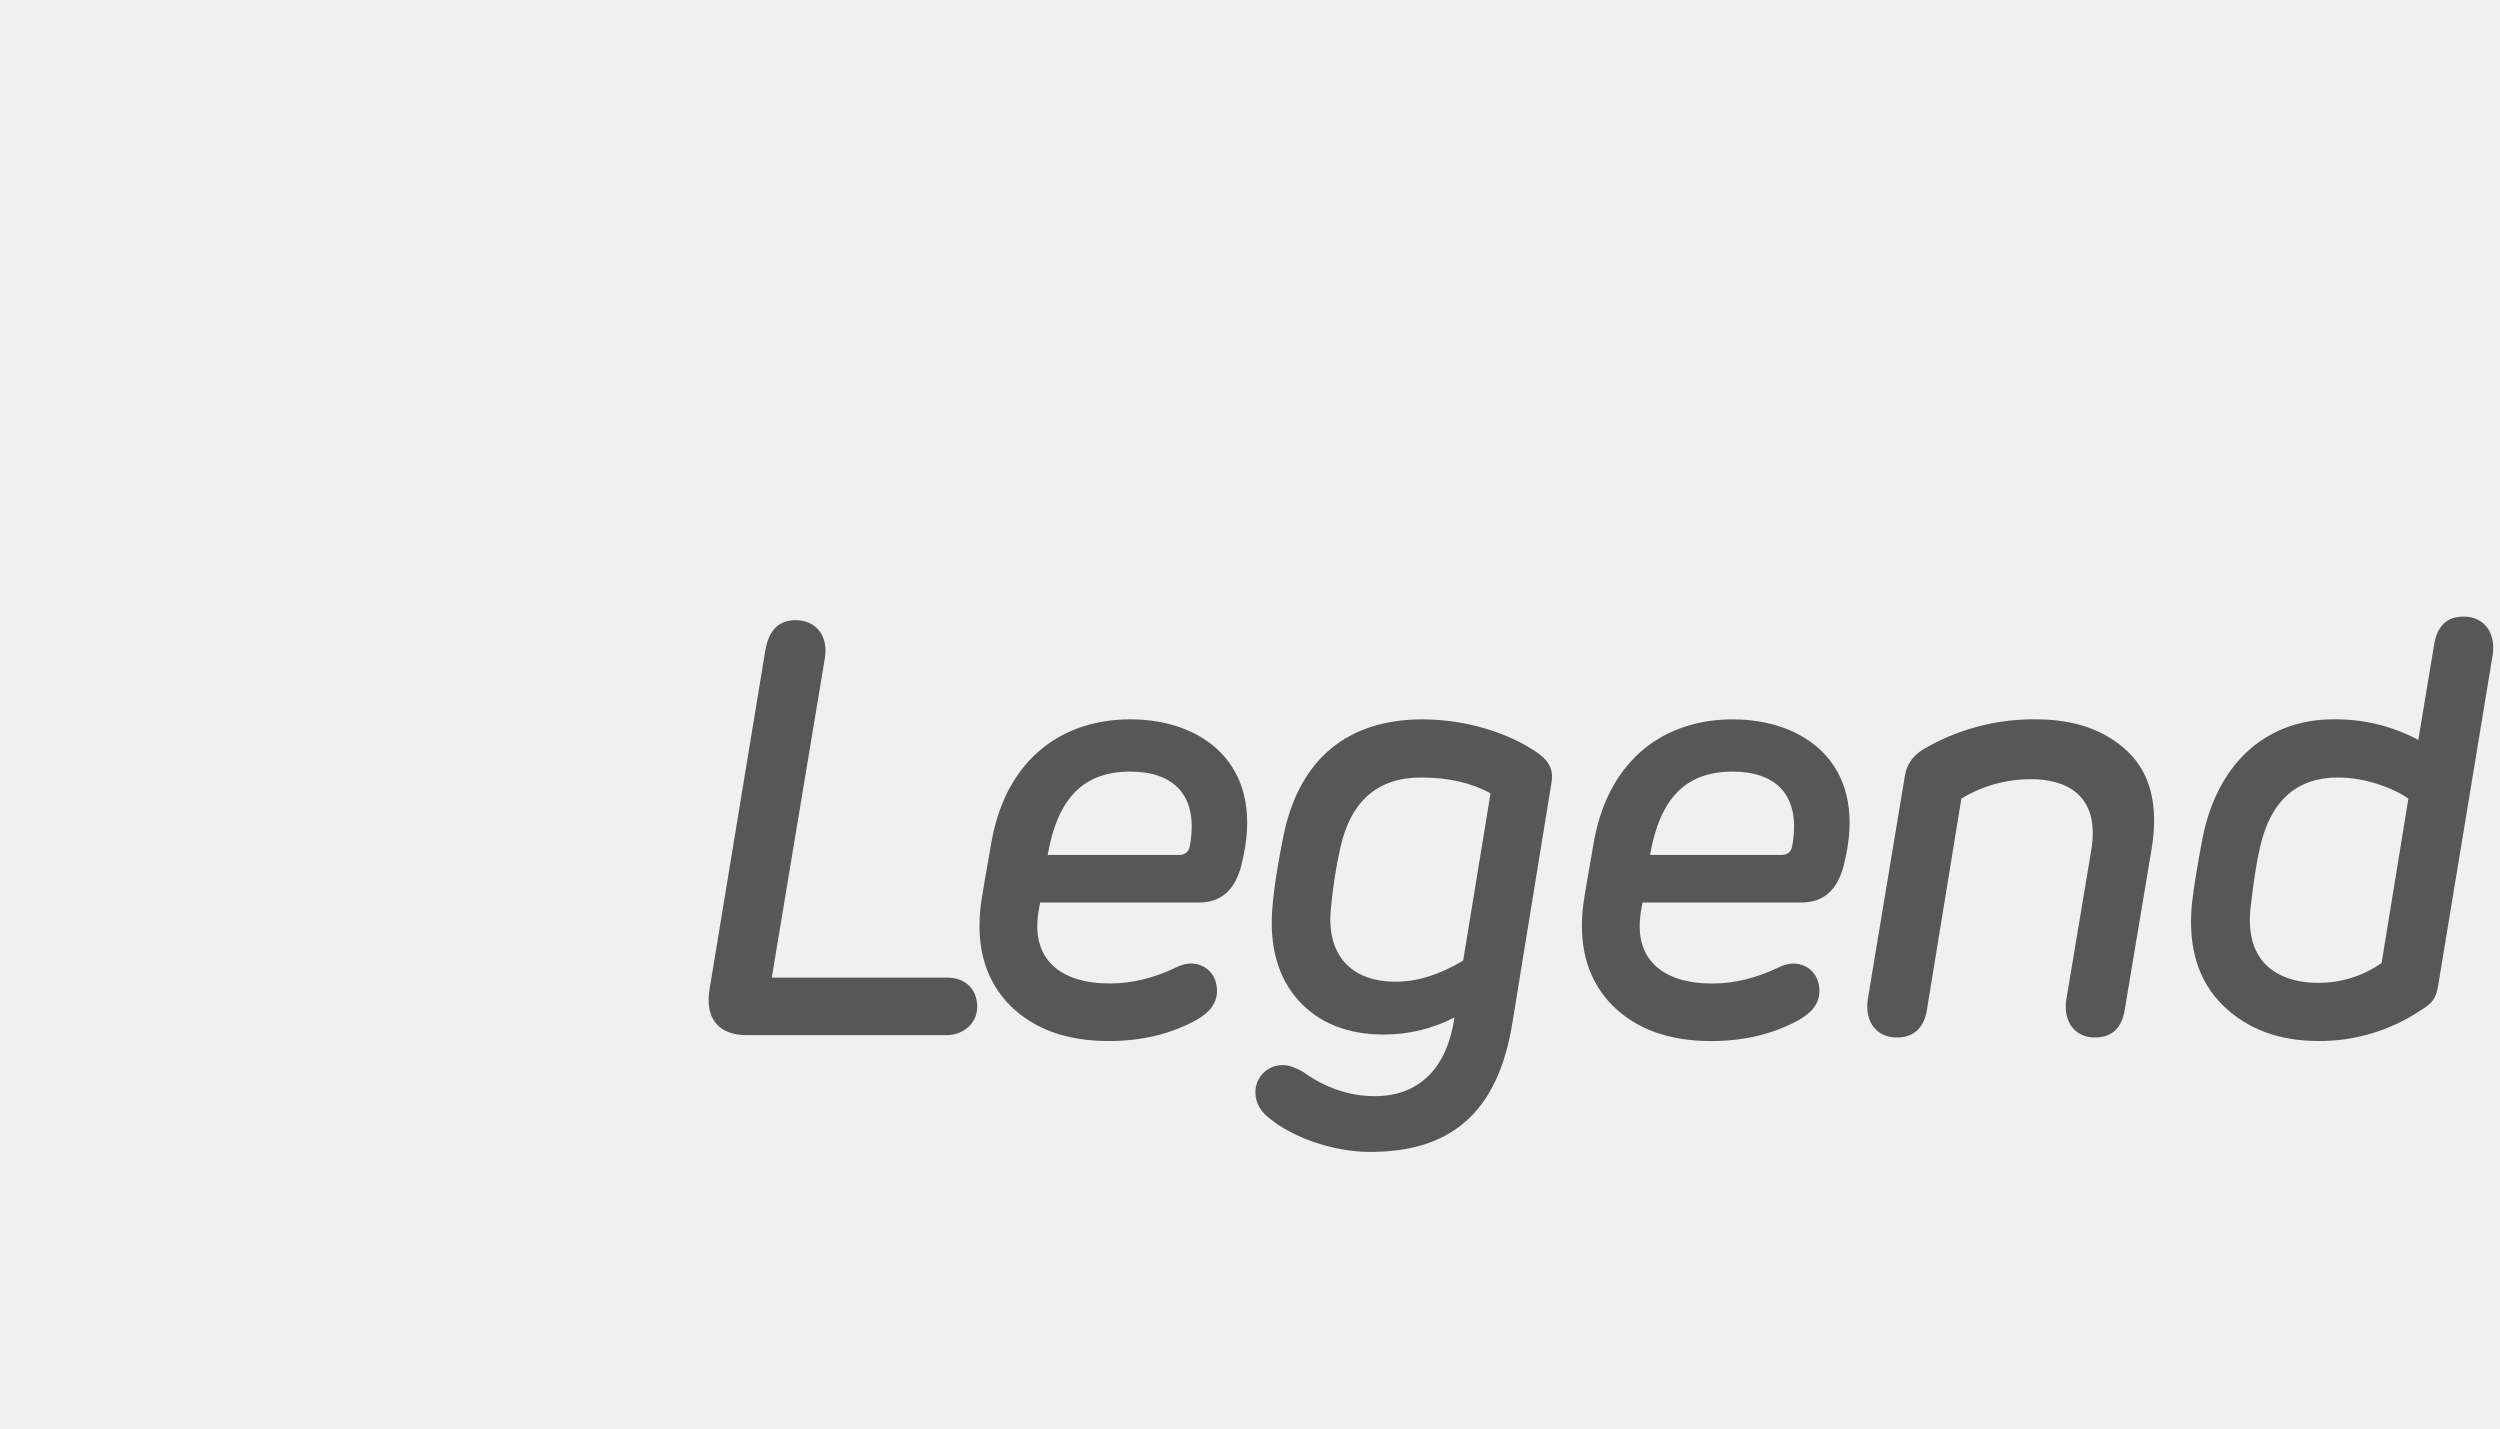
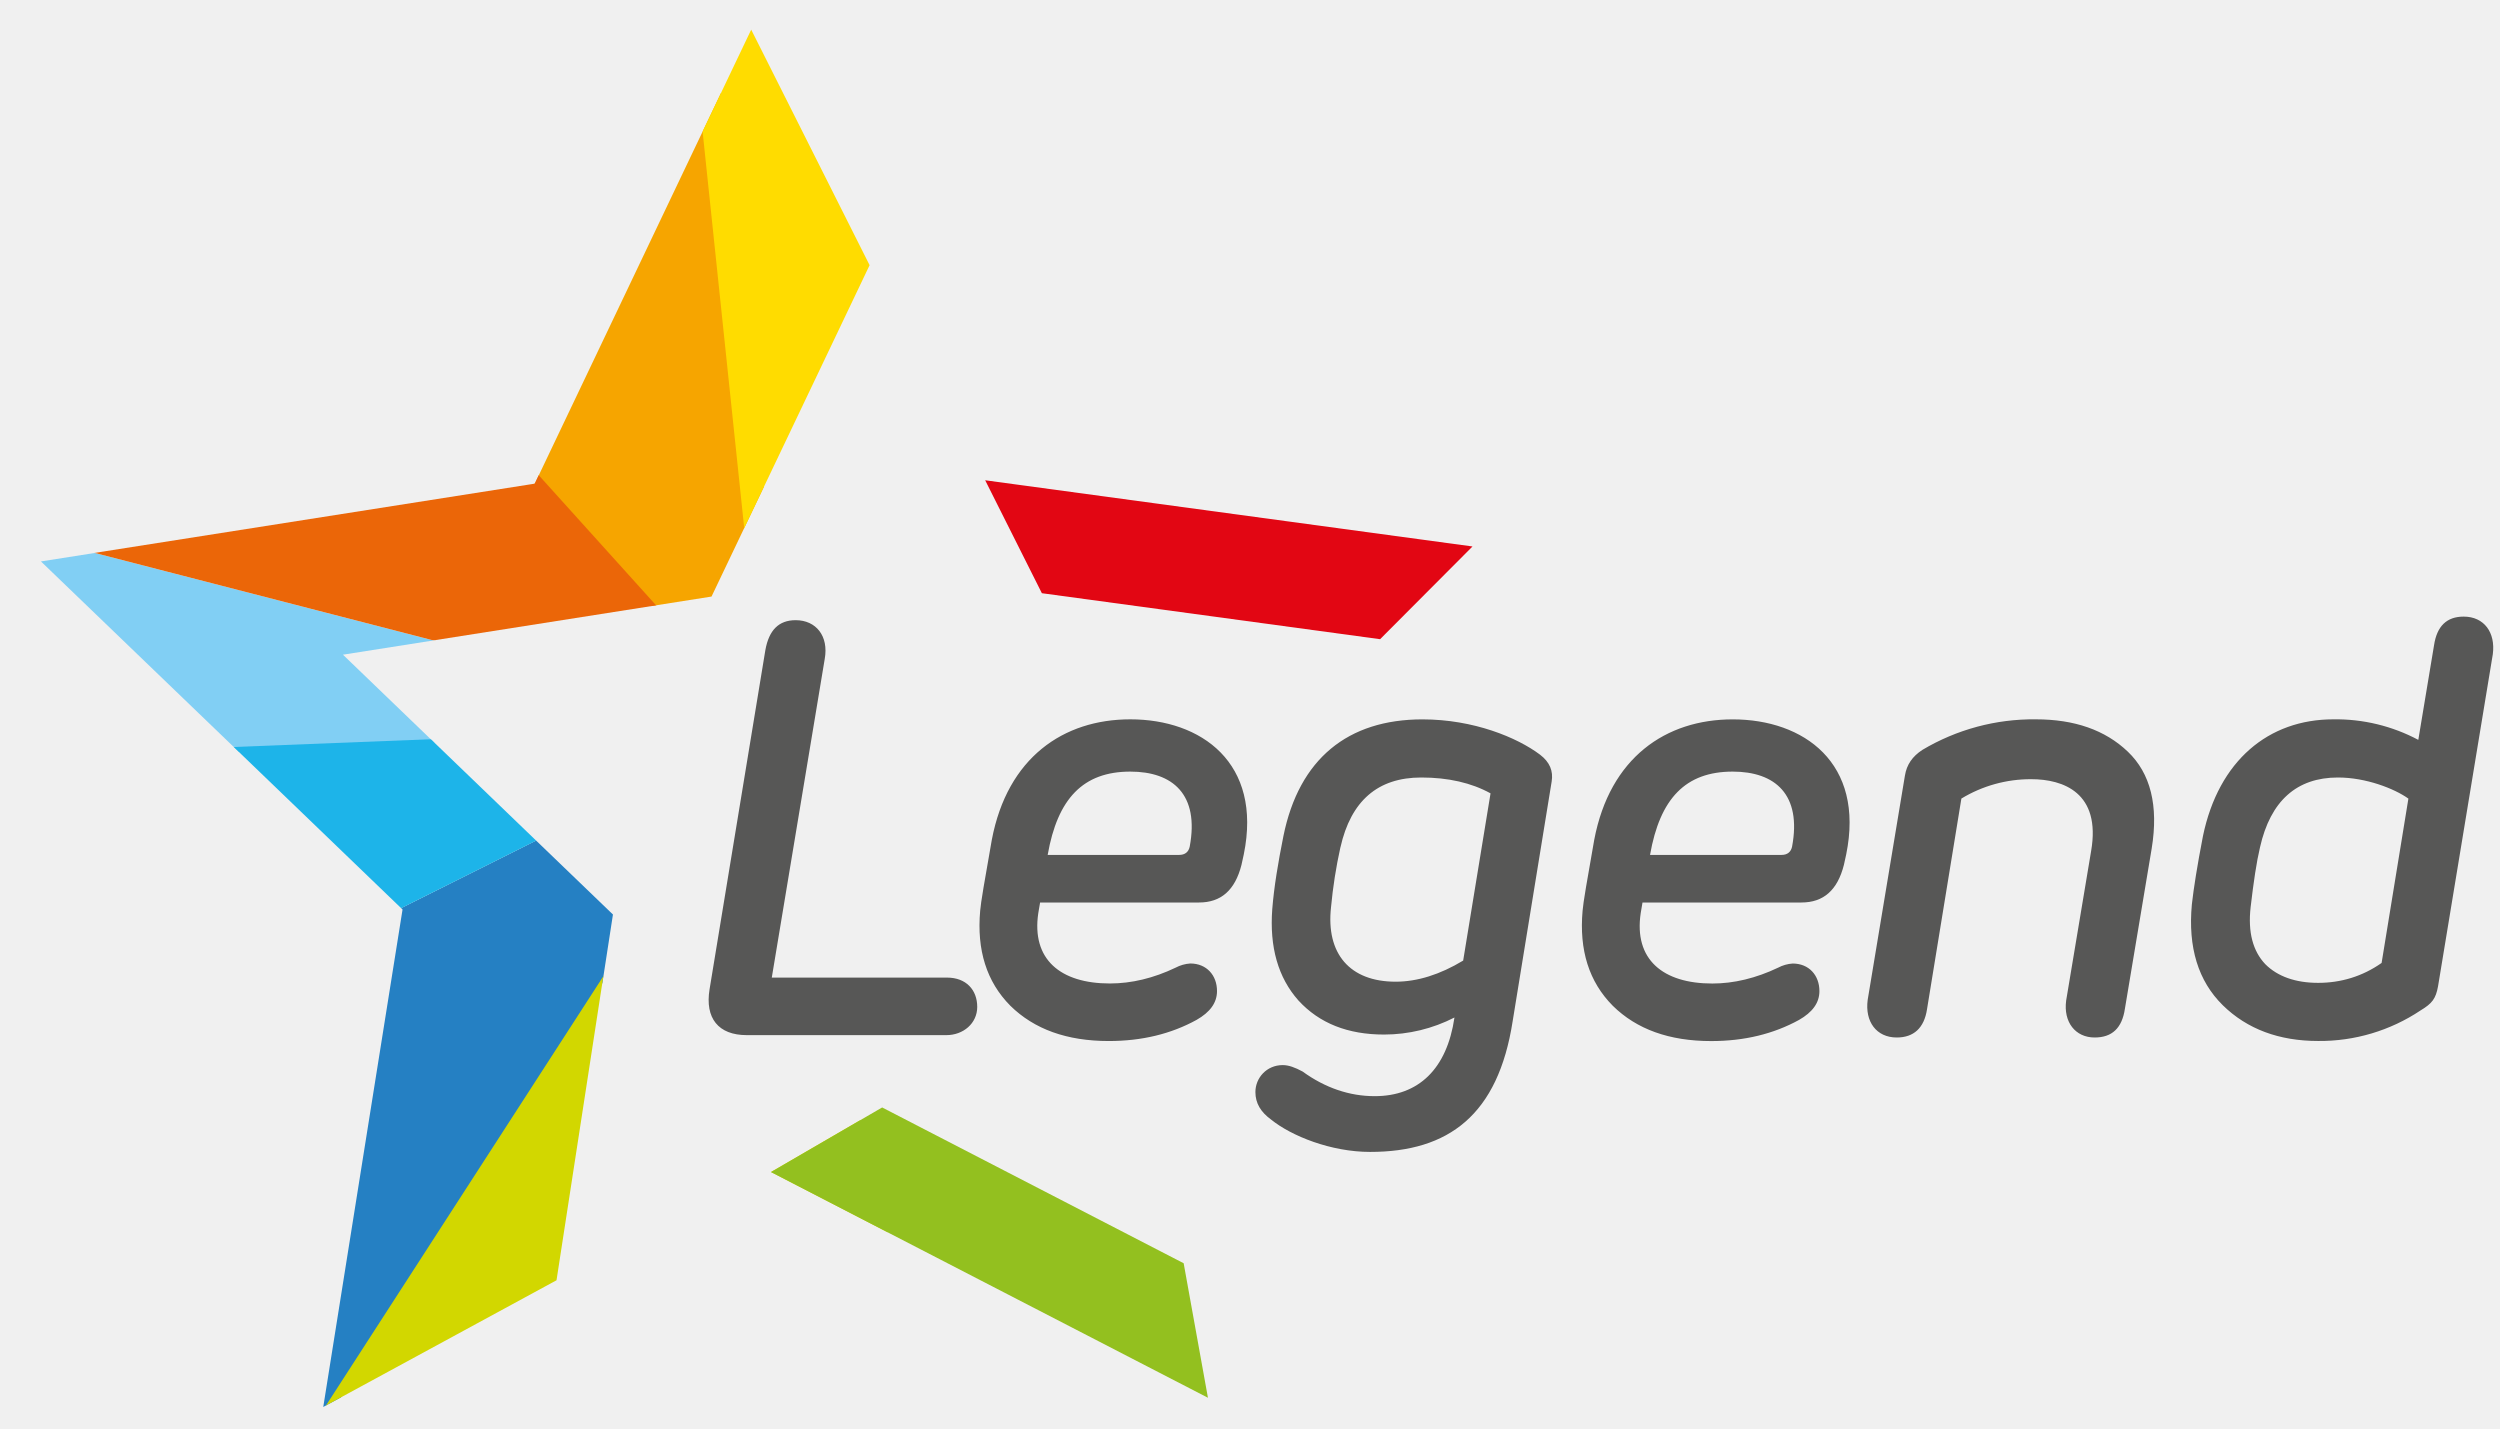
- <svg xmlns="http://www.w3.org/2000/svg" viewBox="0 0 56 32">
+ <svg xmlns="http://www.w3.org/2000/svg" xmlns:xlink="http://www.w3.org/1999/xlink" viewBox="0 0 56 32">
+   <defs>
+     <path id="legend-condensed-a" d="M9.802.266L8.514 1.56.939.529.807.266z" />
+     <path id="legend-condensed-c" d="M.336 10.331l2.343-4.915L.336.754v9.577zm6.203 2.433l7.575 1.03 2.07-2.077-10.916-1.483 1.27 2.53z" />
+     <path id="legend-condensed-e" d="M6.123 8.591L.917 3.581 11.976 1.84l.786-1.649h4.372v1.67L15.94 4.37l-8.258 1.3 3.035 2.922z" />
+     <path id="legend-condensed-g" d="M5.45 16.416L.919 12.051l11.06-1.74L16.827.139l.953 1.898v6.942l-1.842 3.86-8.257 1.301 2.364 2.276z" />
+     <path id="legend-condensed-i" d="M4.75 15.74L.917 12.05l11.06-1.74L16.827.14l.308.613v9.58L15.94 12.84l-8.257 1.3 1.662 1.6H4.75z" />
+     <path id="legend-condensed-k" d="M.002 12.998l1.004-.158 3.54-7.424L1.894.14.002 4.105z" />
+     <path id="legend-condensed-m" d="M.083.681L4.35 4.79 2.574 15.933 7.8 13.095l1.263-8.193L4.678.682z" />
+     <path id="legend-condensed-o" d="M.082.681L4.35 4.79l-1.344 8.433h4.559l.235-.127 1.263-8.193L4.677.68H.082z" />
+     <path id="legend-condensed-q" d="M.877 2.345L3.416 4.79 1.641 15.933l5.225-2.838 1.262-8.193L3.745.682H.877v1.663zm15.05 10.524l-4.258-2.199 2.49-1.446 1.767.913v2.732zm-4.344-2.243l.01.006-.01-.006z" />
+     <path id="legend-condensed-s" d="M.472 10.701l.794-.43 1.262-8.193L.472.098v10.604zM6.07 7.847l9.788 5.056-.544-3.013L8.56 6.4 6.07 7.848zm-.086-.045l.01.006-.01-.006z" />
+     <path id="legend-condensed-u" d="M.47 2.2l9.787 5.056-.544-3.013L2.96.753.47 2.2zm-.087-.045l.01.006-.01-.006z" />
+   </defs>
  <g fill="none" fill-rule="evenodd">
-     <path d="M17.288 21.898h3.924c.43 0 .678.276.678.657 0 .368-.312.632-.691.632h-4.472c-.638 0-.938-.381-.833-1.026l1.25-7.598c.08-.448.3-.671.679-.671.456 0 .743.355.651.868l-1.186 7.138zm9.125-2.748c.131 0 .21-.065.236-.183.22-1.17-.378-1.683-1.33-1.683-1.057 0-1.63.604-1.851 1.866h2.945zm-3.115 1.066l-.04.236c-.156 1.038.495 1.578 1.604 1.578.482 0 .978-.118 1.473-.355a.812.812 0 0 1 .327-.093c.365 0 .599.264.599.618 0 .264-.157.474-.457.645-.573.315-1.225.474-1.967.474-.939 0-1.67-.264-2.205-.79-.533-.538-.755-1.248-.676-2.13.012-.17.103-.696.261-1.59.351-1.84 1.603-2.696 3.102-2.696 1.59 0 2.96.974 2.542 3.024l-.052.237c-.144.566-.457.842-.951.842h-3.56zm6.727-1.236c-.098.442-.168.89-.21 1.34-.116 1.04.418 1.67 1.448 1.67.482 0 .991-.158 1.512-.473l.613-3.746c-.43-.237-.952-.355-1.552-.355-.976 0-1.576.525-1.81 1.564zm3.859 3.892c-.326 2.103-1.434 2.931-3.194 2.931-.875 0-1.76-.355-2.217-.724-.233-.17-.352-.367-.352-.617 0-.315.249-.604.613-.604.13 0 .274.052.444.144.508.369 1.055.552 1.615.552.979 0 1.618-.605 1.787-1.762a3.455 3.455 0 0 1-1.577.382c-.809 0-1.447-.25-1.918-.763-.455-.512-.651-1.196-.586-2.051.04-.5.131-1.039.249-1.63.351-1.734 1.446-2.616 3.115-2.616 1.148 0 2.125.408 2.633.79.221.169.3.367.261.604l-.873 5.364zm6.023-3.722c.13 0 .209-.065.235-.183.22-1.17-.378-1.683-1.33-1.683-1.057 0-1.63.604-1.851 1.866h2.946zm-3.115 1.066l-.04.237c-.156 1.038.495 1.578 1.604 1.578.482 0 .978-.119 1.473-.355a.812.812 0 0 1 .327-.093c.365 0 .599.264.599.618 0 .264-.157.474-.456.645-.574.315-1.226.474-1.968.474-.939 0-1.67-.264-2.204-.79-.534-.538-.756-1.248-.677-2.13.012-.17.103-.696.261-1.59.351-1.84 1.603-2.696 3.102-2.696 1.59 0 2.96.974 2.542 3.024l-.052.237c-.144.566-.457.841-.951.841h-3.56zm10.806 2.379c-.064.434-.287.645-.678.645-.43 0-.703-.343-.638-.829l.56-3.353c.222-1.302-.625-1.604-1.343-1.604a2.99 2.99 0 0 0-1.564.434l-.77 4.72c-.064.42-.298.632-.678.632-.455 0-.716-.355-.651-.843l.834-5.022c.04-.25.17-.433.392-.578a4.856 4.856 0 0 1 2.542-.684c.86 0 1.55.237 2.06.725.507.484.691 1.208.534 2.168l-.6 3.589zm3.143-.999c.274.276.678.42 1.185.42.51 0 .992-.144 1.422-.446l.6-3.681c-.312-.224-.951-.473-1.578-.473-.925 0-1.512.525-1.746 1.564-.078.328-.144.775-.21 1.34-.064.566.053.986.327 1.276zm1.526-5.483a3.93 3.93 0 0 1 1.903.46l.352-2.117c.065-.433.286-.644.665-.644.456 0 .716.355.652.842l-1.227 7.44c-.051.277-.13.382-.392.54a4.06 4.06 0 0 1-2.293.684c-.873 0-1.59-.264-2.138-.802-.547-.54-.782-1.29-.691-2.262.04-.355.118-.854.248-1.525.352-1.696 1.473-2.616 2.92-2.616z" fill="#575756" fill-rule="nonzero" />
+     <path fill="#575756" fill-rule="nonzero" d="M17.288 21.898h3.924c.43 0 .678.276.678.657 0 .368-.312.632-.691.632h-4.472c-.638 0-.938-.381-.833-1.026l1.25-7.598c.08-.448.3-.671.679-.671.456 0 .743.355.651.868l-1.186 7.138zm9.125-2.748c.131 0 .21-.065.236-.183.22-1.17-.378-1.683-1.33-1.683-1.057 0-1.63.604-1.851 1.866h2.945zm-3.115 1.066l-.04.236c-.156 1.038.495 1.578 1.604 1.578.482 0 .978-.118 1.473-.355a.812.812 0 01.327-.093c.365 0 .599.264.599.618 0 .264-.157.474-.457.645-.573.315-1.225.474-1.967.474-.939 0-1.67-.264-2.205-.79-.533-.538-.755-1.248-.676-2.13.012-.17.103-.696.261-1.59.351-1.84 1.603-2.696 3.102-2.696 1.59 0 2.96.974 2.542 3.024l-.052.237c-.144.566-.457.842-.951.842h-3.56zm6.727-1.236c-.098.442-.168.89-.21 1.34-.116 1.04.418 1.67 1.448 1.67.482 0 .991-.158 1.512-.473l.613-3.746c-.43-.237-.952-.355-1.552-.355-.976 0-1.576.525-1.81 1.564zm3.859 3.892c-.326 2.103-1.434 2.931-3.194 2.931-.875 0-1.76-.355-2.217-.724-.233-.17-.352-.367-.352-.617 0-.315.249-.604.613-.604.13 0 .274.052.444.144.508.369 1.055.552 1.615.552.979 0 1.618-.605 1.787-1.762a3.455 3.455 0 01-1.577.382c-.809 0-1.447-.25-1.918-.763-.455-.512-.651-1.196-.586-2.051.04-.5.131-1.039.249-1.63.351-1.734 1.446-2.616 3.115-2.616 1.148 0 2.125.408 2.633.79.221.169.3.367.261.604l-.873 5.364zm6.023-3.722c.13 0 .209-.065.235-.183.22-1.17-.378-1.683-1.33-1.683-1.057 0-1.63.604-1.851 1.866h2.946zm-3.115 1.066l-.04.237c-.156 1.038.495 1.578 1.604 1.578.482 0 .978-.119 1.473-.355a.812.812 0 01.327-.093c.365 0 .599.264.599.618 0 .264-.157.474-.456.645-.574.315-1.226.474-1.968.474-.939 0-1.67-.264-2.204-.79-.534-.538-.756-1.248-.677-2.13.012-.17.103-.696.261-1.59.351-1.84 1.603-2.696 3.102-2.696 1.59 0 2.96.974 2.542 3.024l-.052.237c-.144.566-.457.841-.951.841h-3.56zm10.806 2.379c-.064.434-.287.645-.678.645-.43 0-.703-.343-.638-.829l.56-3.353c.222-1.302-.625-1.604-1.343-1.604a2.99 2.99 0 00-1.564.434l-.77 4.72c-.064.42-.298.632-.678.632-.455 0-.716-.355-.651-.843l.834-5.022c.04-.25.17-.433.392-.578a4.856 4.856 0 012.542-.684c.86 0 1.55.237 2.06.725.507.484.691 1.208.534 2.168l-.6 3.589zm3.143-.999c.274.276.678.42 1.185.42.51 0 .992-.144 1.422-.446l.6-3.681c-.312-.224-.951-.473-1.578-.473-.925 0-1.512.525-1.746 1.564-.078.328-.144.775-.21 1.34-.064.566.053.986.327 1.276zm1.526-5.483a3.93 3.93 0 011.903.46l.352-2.117c.065-.433.286-.644.665-.644.456 0 .716.355.652.842l-1.227 7.44c-.051.277-.13.382-.392.54a4.06 4.06 0 01-2.293.684c-.873 0-1.59-.264-2.138-.802-.547-.54-.782-1.29-.691-2.262.04-.355.118-.854.248-1.525.352-1.696 1.473-2.616 2.92-2.616z" />
    <g transform="translate(22.4 12.76)">
-       <mask id="a" fill="#fff">
-         <use />
+       <mask id="legend-condensed-b" fill="#fff">
+         <use xlink:href="#legend-condensed-a" />
      </mask>
-       <polygon fill="#EA5E65" fill-rule="nonzero" mask="url(#a)" points="22.139 0.266 22.139 6.958 -5.264 3.504" />
+       <path fill="#EA5E65" fill-rule="nonzero" d="M22.139.266v6.692L-5.264 3.504z" mask="url(#legend-condensed-b)" />
    </g>
    <g transform="translate(16.8 .524)">
-       <mask id="b" fill="#fff">
-         <use />
+       <mask id="legend-condensed-d" fill="#fff">
+         <use xlink:href="#legend-condensed-c" />
      </mask>
-       <polygon fill="#E20613" fill-rule="nonzero" mask="url(#b)" points="4.143 0.138 27.738 -0.135 27.738 12.502 0.335 15.739" />
+       <path fill="#E20613" fill-rule="nonzero" d="M4.143.138l23.595-.273v12.637L.335 15.739z" mask="url(#legend-condensed-d)" />
    </g>
    <g transform="translate(0 8.995)">
-       <mask id="c" fill="#fff">
-         <use />
+       <mask id="legend-condensed-f" fill="#fff">
+         <use xlink:href="#legend-condensed-e" />
      </mask>
-       <polygon fill="#81CFF4" fill-rule="nonzero" mask="url(#c)" points="-9.679 8.591 -10.267 0.191 17.136 7.269" />
+       <path fill="#81CFF4" fill-rule="nonzero" d="M-9.679 8.591l-.588-8.4L17.136 7.27z" mask="url(#legend-condensed-f)" />
    </g>
    <g transform="translate(0 .524)">
-       <mask id="d" fill="#fff">
-         <use />
+       <mask id="legend-condensed-h" fill="#fff">
+         <use xlink:href="#legend-condensed-g" />
      </mask>
-       <polyline fill="#F6A500" fill-rule="nonzero" mask="url(#d)" points="15.694 -2.584 17.781 16.416 -1.456 -3.76" />
+       <path fill="#F6A500" fill-rule="nonzero" d="M15.694-2.584l2.087 19L-1.456-3.76" mask="url(#legend-condensed-h)" />
    </g>
    <g transform="translate(0 .524)">
-       <mask id="e" fill="#fff">
-         <use />
+       <mask id="legend-condensed-j" fill="#fff">
+         <use xlink:href="#legend-condensed-i" />
      </mask>
-       <polygon fill="#EB6608" fill-rule="nonzero" mask="url(#e)" points="-10.267 8.662 0.237 -2.996 17.136 15.74" />
+       <path fill="#EB6608" fill-rule="nonzero" d="M-10.267 8.662L.237-2.996 17.136 15.74z" mask="url(#legend-condensed-j)" />
    </g>
    <g transform="translate(14.933 .524)">
-       <mask id="f" fill="#fff">
-         <use />
+       <mask id="legend-condensed-l" fill="#fff">
+         <use xlink:href="#legend-condensed-k" />
      </mask>
-       <polygon fill="#FFDC00" fill-rule="nonzero" mask="url(#f)" points="0.002 -5.231 6.944 -0.135 2.203 15.739" />
+       <path fill="#FFDC00" fill-rule="nonzero" d="M.002-5.231L6.944-.135 2.203 15.74z" mask="url(#legend-condensed-l)" />
    </g>
    <g transform="translate(4.667 15.583)">
-       <mask id="g" fill="#fff">
-         <use />
+       <mask id="legend-condensed-n" fill="#fff">
+         <use xlink:href="#legend-condensed-m" />
      </mask>
-       <polyline fill="#2580C3" fill-rule="nonzero" mask="url(#g)" points="-12.595 13.223 12.469 0.681 1.462 18.118" />
+       <path fill="#2580C3" fill-rule="nonzero" d="M-12.595 13.223L12.469.68 1.462 18.118" mask="url(#legend-condensed-n)" />
    </g>
    <g transform="translate(4.667 15.583)">
-       <mask id="h" fill="#fff">
-         <use />
+       <mask id="legend-condensed-p" fill="#fff">
+         <use xlink:href="#legend-condensed-o" />
      </mask>
-       <polygon fill="#1DB4E9" fill-rule="nonzero" mask="url(#h)" points="12.469 0.681 -12.594 13.223 -13.528 1.705" />
+       <path fill="#1DB4E9" fill-rule="nonzero" d="M12.47.681l-25.064 12.542-.934-11.518z" mask="url(#legend-condensed-p)" />
    </g>
    <g transform="translate(5.6 15.583)">
-       <mask id="i" fill="#fff">
-         <use />
+       <mask id="legend-condensed-r" fill="#fff">
+         <use xlink:href="#legend-condensed-q" />
      </mask>
-       <polygon fill="#D2D700" fill-rule="nonzero" mask="url(#i)" points="15.926 18.824 0.877 17.176 11.536 0.681" />
+       <path fill="#D2D700" fill-rule="nonzero" d="M15.926 18.824L.877 17.176 11.536.681z" mask="url(#legend-condensed-r)" />
    </g>
    <g transform="translate(11.2 18.407)">
-       <mask id="j" fill="#fff">
-         <use />
+       <mask id="legend-condensed-t" fill="#fff">
+         <use xlink:href="#legend-condensed-s" />
      </mask>
-       <polygon fill="#93C01F" fill-rule="nonzero" mask="url(#j)" points="24.456 13.731 0.472 13.731 5.936 -2.142" />
+       <path fill="#93C01F" fill-rule="nonzero" d="M24.456 13.73H.472L5.936-2.141z" mask="url(#legend-condensed-t)" />
    </g>
    <g transform="translate(16.8 24.054)">
-       <mask id="k" fill="#fff">
-         <use />
+       <mask id="legend-condensed-v" fill="#fff">
+         <use xlink:href="#legend-condensed-u" />
      </mask>
-       <polygon fill="#00A65D" fill-rule="nonzero" mask="url(#k)" points="27.739 8.084 18.856 8.084 0.336 -7.789 27.739 -4.335" />
+       <path fill="#00A65D" fill-rule="nonzero" d="M27.739 8.084h-8.883L.336-7.79l27.403 3.454z" mask="url(#legend-condensed-v)" />
    </g>
  </g>
</svg>
